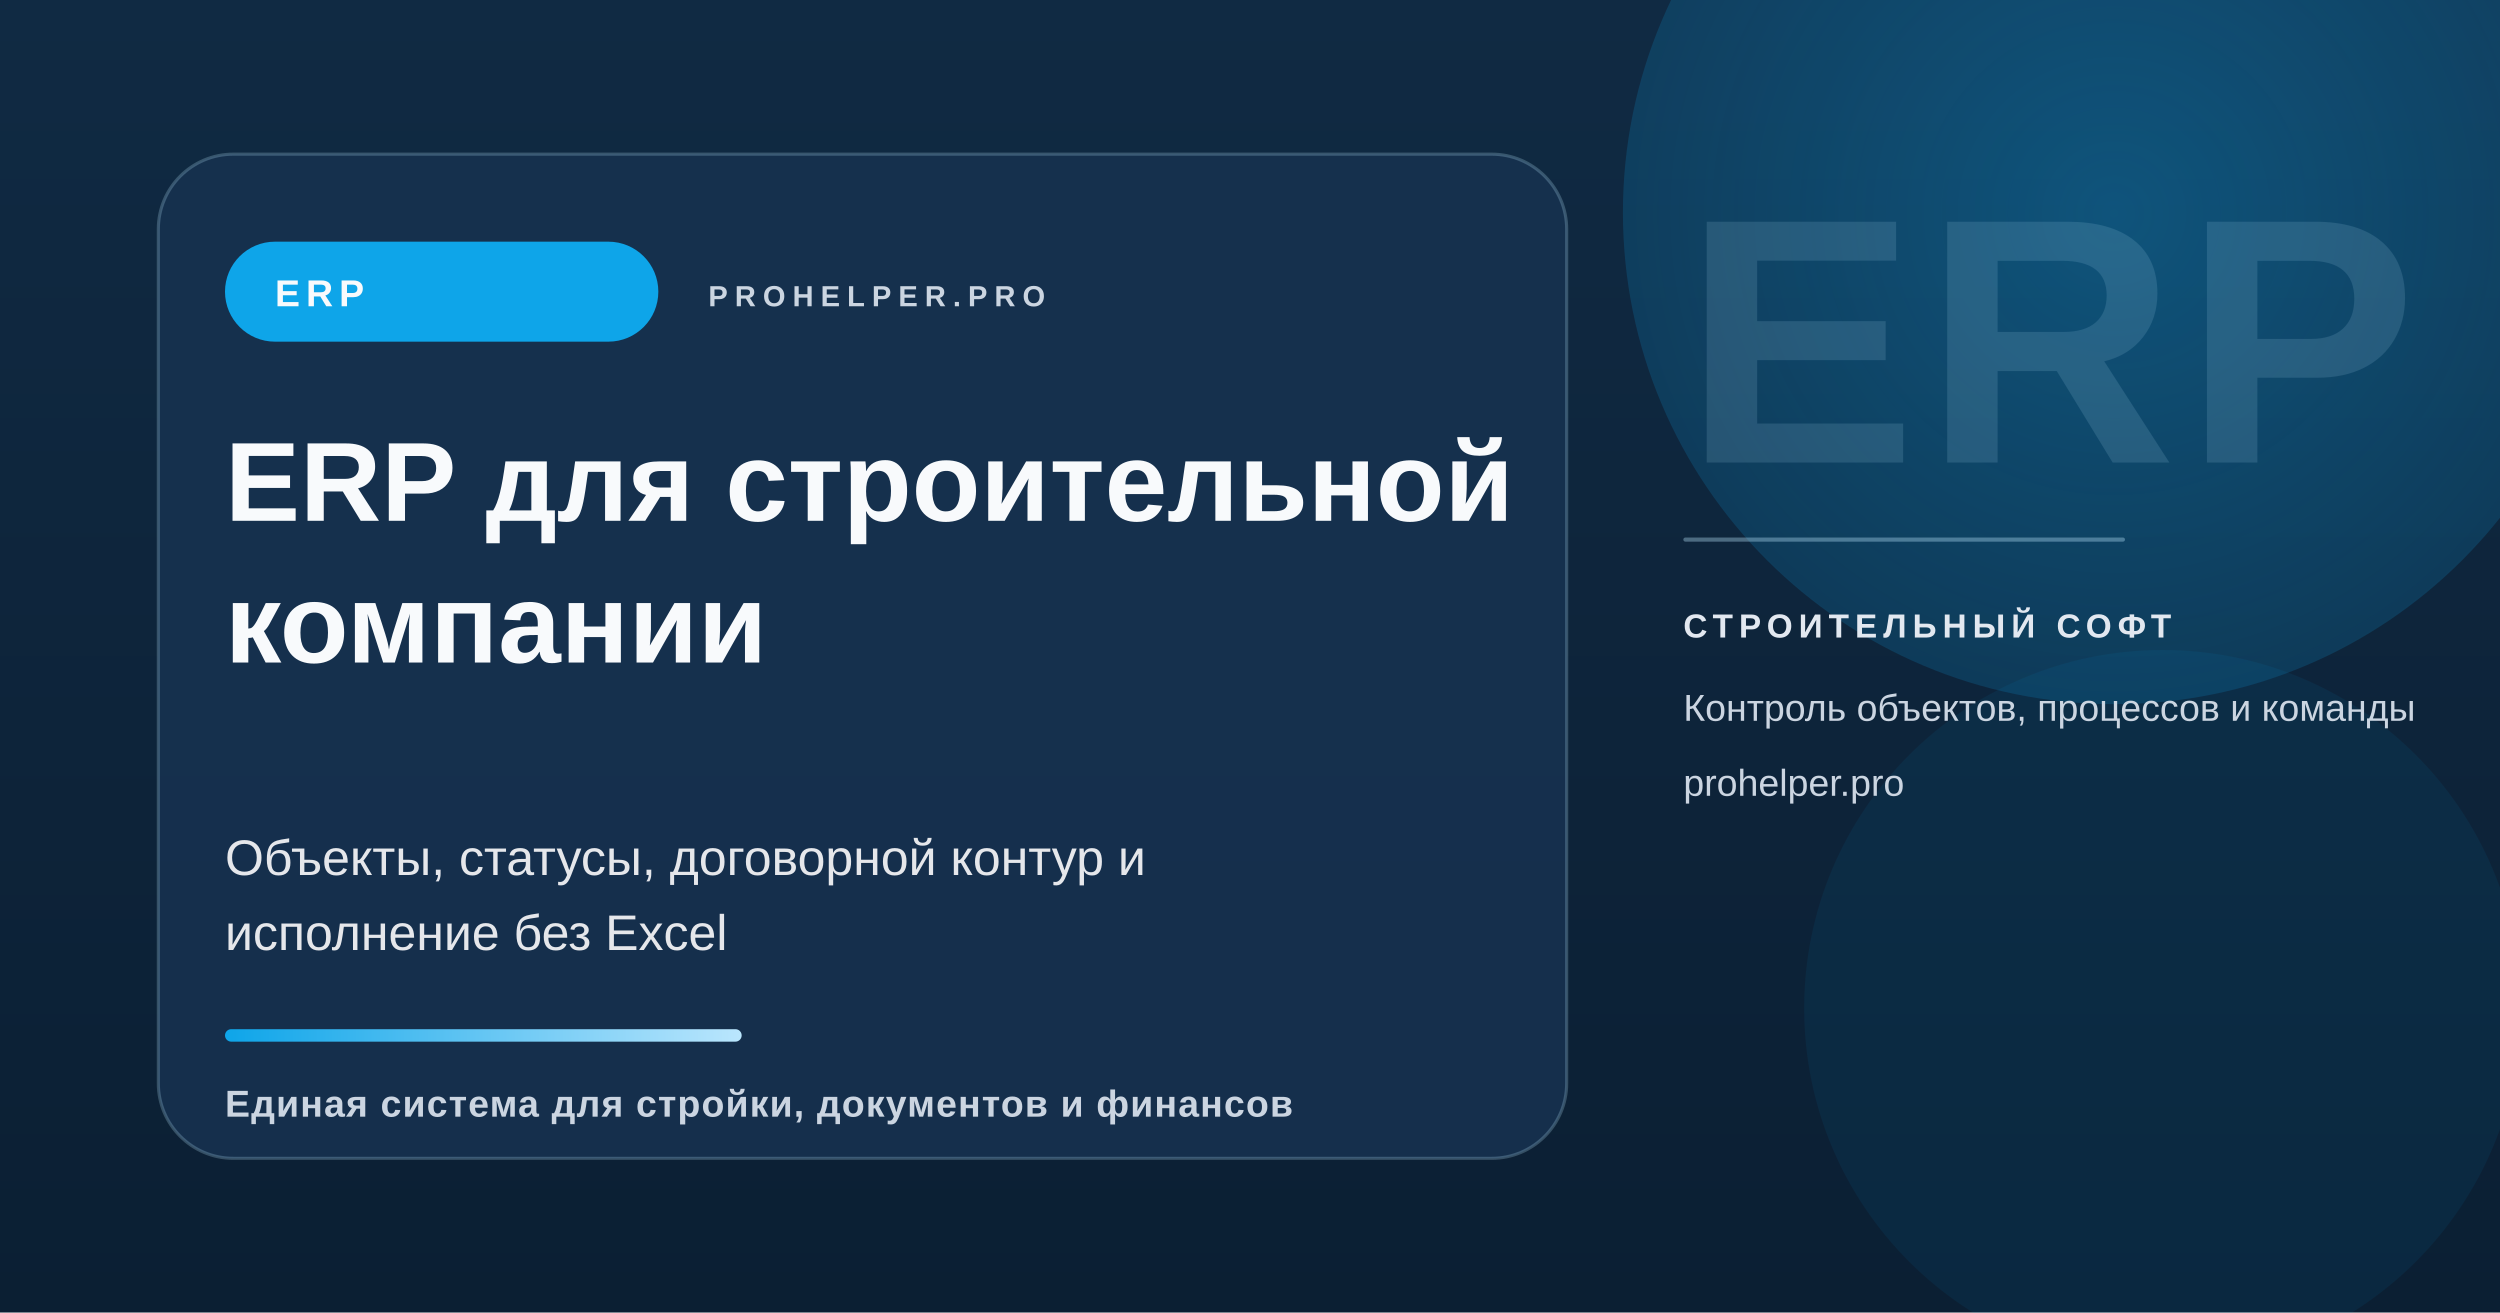
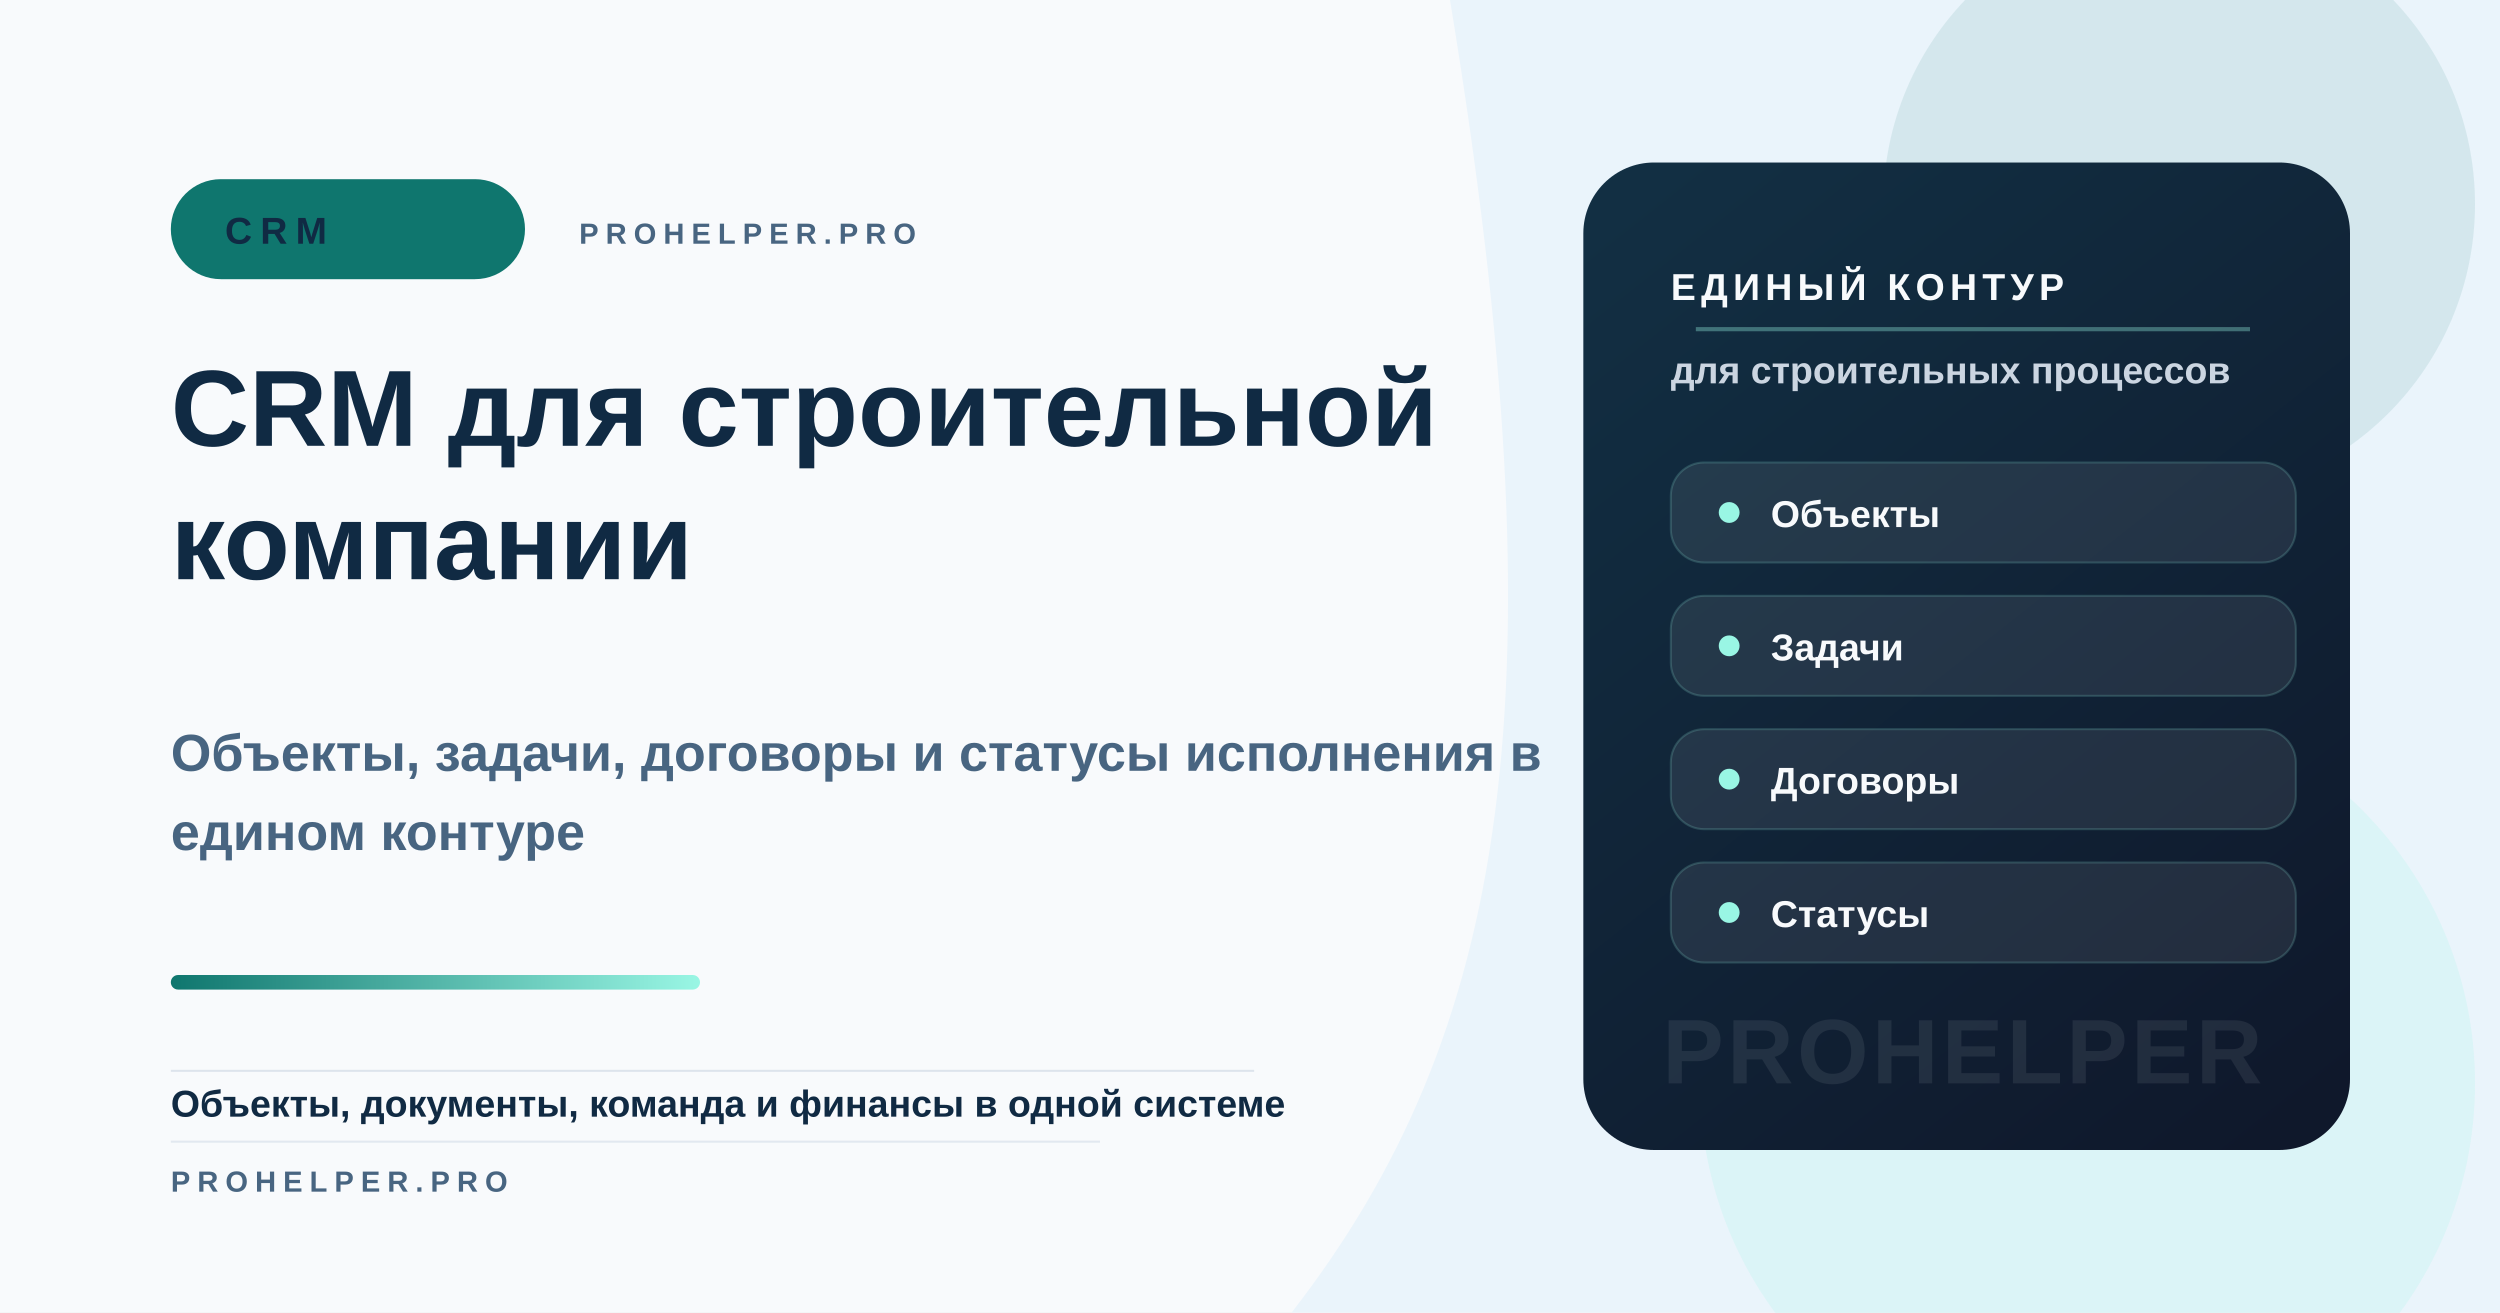
<svg xmlns="http://www.w3.org/2000/svg" width="1200" height="630" viewBox="0 0 1200 630" fill="none">
  <defs>
-     <linearGradient id="bg-construction-crm" x1="600" y1="0" x2="600" y2="630" gradientUnits="userSpaceOnUse">
-       <stop stop-color="#102A43" />
-       <stop offset="1" stop-color="#0B1F33" />
+     <linearGradient id="panel-construction-crm" x1="760" y1="82" x2="1128" y2="548" gradientUnits="userSpaceOnUse">
+       <stop stop-color="#123044" />
+       <stop offset="1" stop-color="#0F172A" />
    </linearGradient>
-     <radialGradient id="glow-construction-crm" cx="0" cy="0" r="1" gradientUnits="userSpaceOnUse" gradientTransform="translate(1015 102) rotate(123.5) scale(472 472)">
-       <stop stop-color="#0EA5E9" stop-opacity="0.35" />
-       <stop offset="1" stop-color="#0EA5E9" stop-opacity="0" />
-     </radialGradient>
-     <linearGradient id="line-construction-crm" x1="0" y1="0" x2="1" y2="0">
-       <stop stop-color="#0EA5E9" />
-       <stop offset="1" stop-color="#BAE6FD" />
+     <linearGradient id="accent-construction-crm" x1="0" y1="0" x2="1" y2="0">
+       <stop stop-color="#0F766E" />
+       <stop offset="1" stop-color="#99F6E4" />
    </linearGradient>
    <style>
-       .eyebrow { font: 700 18px 'Segoe UI', 'Arial', sans-serif; letter-spacing: 0.16em; fill: #F8FAFC; }
-       .brand-secondary { font: 600 14px 'Segoe UI', 'Arial', sans-serif; letter-spacing: 0.24em; fill: #CBD5E1; }
-       .title { font: 700 54px 'Segoe UI', 'Arial', sans-serif; fill: #F8FAFC; }
-       .subtitle { font: 500 24px 'Segoe UI', 'Arial', sans-serif; fill: #E5E7EB; }
-       .meta { font: 600 18px 'Segoe UI', 'Arial', sans-serif; fill: #CBD5E1; letter-spacing: 0.03em; }
-       .mark { font-family: 'Segoe UI', 'Arial', sans-serif; font-weight: 800; fill: #BAE6FD; opacity: 0.14; }
-       .mark-caption { font: 700 16px 'Segoe UI', 'Arial', sans-serif; fill: #E2E8F0; letter-spacing: 0.18em; }
-       .mark-support { font: 500 18px 'Segoe UI', 'Arial', sans-serif; fill: #CBD5E1; }
+       .brand { font-family: 'Segoe UI', Arial, sans-serif; font-size: 18px; font-weight: 800; letter-spacing: 0.22em; fill: #102A43; }
+       .domain { font-family: 'Segoe UI', Arial, sans-serif; font-size: 14px; font-weight: 700; letter-spacing: 0.24em; fill: #486581; }
+       .title { font-family: 'Segoe UI', Arial, sans-serif; font-size: 52px; font-weight: 800; fill: #102A43; }
+       .subtitle { font-family: 'Segoe UI', Arial, sans-serif; font-size: 25px; font-weight: 600; fill: #486581; }
+       .footer { font-family: 'Segoe UI', Arial, sans-serif; font-size: 18px; font-weight: 700; fill: #102A43; }
+       .panel-title { font-family: 'Segoe UI', Arial, sans-serif; font-size: 18px; font-weight: 800; letter-spacing: 0.14em; fill: #F8FAFC; }
+       .panel-copy { font-family: 'Segoe UI', Arial, sans-serif; font-size: 18px; font-weight: 600; fill: #CBD5E1; }
+       .capability { font-family: 'Segoe UI', Arial, sans-serif; font-size: 18px; font-weight: 700; fill: #F8FAFC; }
+       .stamp { font-family: 'Segoe UI', Arial, sans-serif; font-size: 44px; font-weight: 900; letter-spacing: 0.04em; fill: #F8FAFC; opacity: 0.08; }
    </style>
  </defs>
-   <rect width="1200" height="630" fill="url(#bg-construction-crm)" />
-   <circle cx="1015" cy="102" r="236" fill="url(#glow-construction-crm)" />
-   <circle cx="1038" cy="484" r="172" fill="#0EA5E9" fill-opacity="0.07" />
-   <rect x="76" y="74" width="676" height="482" rx="36" fill="#17314F" fill-opacity="0.9" stroke="#BAE6FD" stroke-opacity="0.24" stroke-width="1.5" />
-   <rect x="108" y="116" width="208" height="48" rx="24" fill="#0EA5E9" />
-   <text x="132" y="147" class="eyebrow">ERP</text>
-   <text x="340" y="147" class="brand-secondary">PROHELPER.PRO</text>
-   <text x="108" y="250" class="title">ERP для строительной</text>
-   <text x="108" y="318" class="title">компании</text>
-   <text x="108" y="420" class="subtitle">Объекты, статусы, договорной контур и</text>
-   <text x="108" y="456" class="subtitle">исполнение без Excel</text>
-   <rect x="108" y="494" width="248" height="6" rx="3" fill="url(#line-construction-crm)" />
-   <text x="108" y="536" class="meta">Единая система для стройки, документов и финансов</text>
-   <text x="808" y="222" class="mark" font-size="168" letter-spacing="0.02em">ERP</text>
-   <rect x="808" y="258" width="212" height="2" rx="1" fill="#BAE6FD" fill-opacity="0.36" />
-   <text x="808" y="306" class="mark-caption">СТРОИТЕЛЬНЫЙ СОФТ</text>
-   <text x="808" y="346" class="mark-support">Контроль объектов, процессов и команды</text>
-   <text x="808" y="382" class="mark-support">prohelper.pro</text>
+   <rect width="1200" height="630" fill="#F8FAFC" />
+   <path d="M696 0H1200V630H620C724 496 751 334 696 0Z" fill="#EAF4FB" />
+   <path d="M82 514H602" stroke="#CBD5E1" stroke-width="1" stroke-opacity="0.6" />
+   <path d="M82 548H528" stroke="#E2E8F0" stroke-width="1" />
+   <circle cx="1046" cy="98" r="142" fill="#0F766E" fill-opacity="0.10" />
+   <circle cx="1002" cy="520" r="186" fill="#99F6E4" fill-opacity="0.18" />
+   <rect x="760" y="78" width="368" height="474" rx="34" fill="url(#panel-construction-crm)" />
+   <path d="M814 158H1080" stroke="#99F6E4" stroke-width="2" stroke-opacity="0.35" />
+   <text x="802" y="144" class="panel-title">ЕДИНЫЙ КОНТУР</text>
+   <text x="802" y="184" class="panel-copy">для строительных процессов</text>
+   <g>
+     <rect x="802" y="222" width="300" height="48" rx="16" fill="#FFFFFF" fill-opacity="0.08" stroke="#99F6E4" stroke-opacity="0.18" />
+     <circle cx="830" cy="246" r="5" fill="#99F6E4" />
+     <text x="850" y="253" class="capability">Объекты</text>
+   </g>
+   <g>
+     <rect x="802" y="286" width="300" height="48" rx="16" fill="#FFFFFF" fill-opacity="0.08" stroke="#99F6E4" stroke-opacity="0.18" />
+     <circle cx="830" cy="310" r="5" fill="#99F6E4" />
+     <text x="850" y="317" class="capability">Задачи</text>
+   </g>
+   <g>
+     <rect x="802" y="350" width="300" height="48" rx="16" fill="#FFFFFF" fill-opacity="0.08" stroke="#99F6E4" stroke-opacity="0.18" />
+     <circle cx="830" cy="374" r="5" fill="#99F6E4" />
+     <text x="850" y="381" class="capability">Договоры</text>
+   </g>
+   <g>
+     <rect x="802" y="414" width="300" height="48" rx="16" fill="#FFFFFF" fill-opacity="0.08" stroke="#99F6E4" stroke-opacity="0.18" />
+     <circle cx="830" cy="438" r="5" fill="#99F6E4" />
+     <text x="850" y="445" class="capability">Статусы</text>
+   </g>
+   <text x="798" y="520" class="stamp">PROHELPER</text>
+   <rect x="82" y="86" width="170" height="48" rx="24" fill="#0F766E" />
+   <text x="108" y="117" class="brand" fill="#FFFFFF">CRM</text>
+   <text x="278" y="117" class="domain">PROHELPER.PRO</text>
+   <text x="82" y="214" class="title">CRM для строительной</text>
+   <text x="82" y="278" class="title">компании</text>
+   <text x="82" y="370" class="subtitle">Объекты, задачи, договоры и статусы исполнения в</text>
+   <text x="82" y="408" class="subtitle">едином контуре</text>
+   <rect x="82" y="468" width="254" height="7" rx="3.5" fill="url(#accent-construction-crm)" />
+   <text x="82" y="536" class="footer">Объекты, документы, команда и финансы в одной системе</text>
+   <text x="82" y="572" class="domain">PROHELPER.PRO</text>
</svg>
